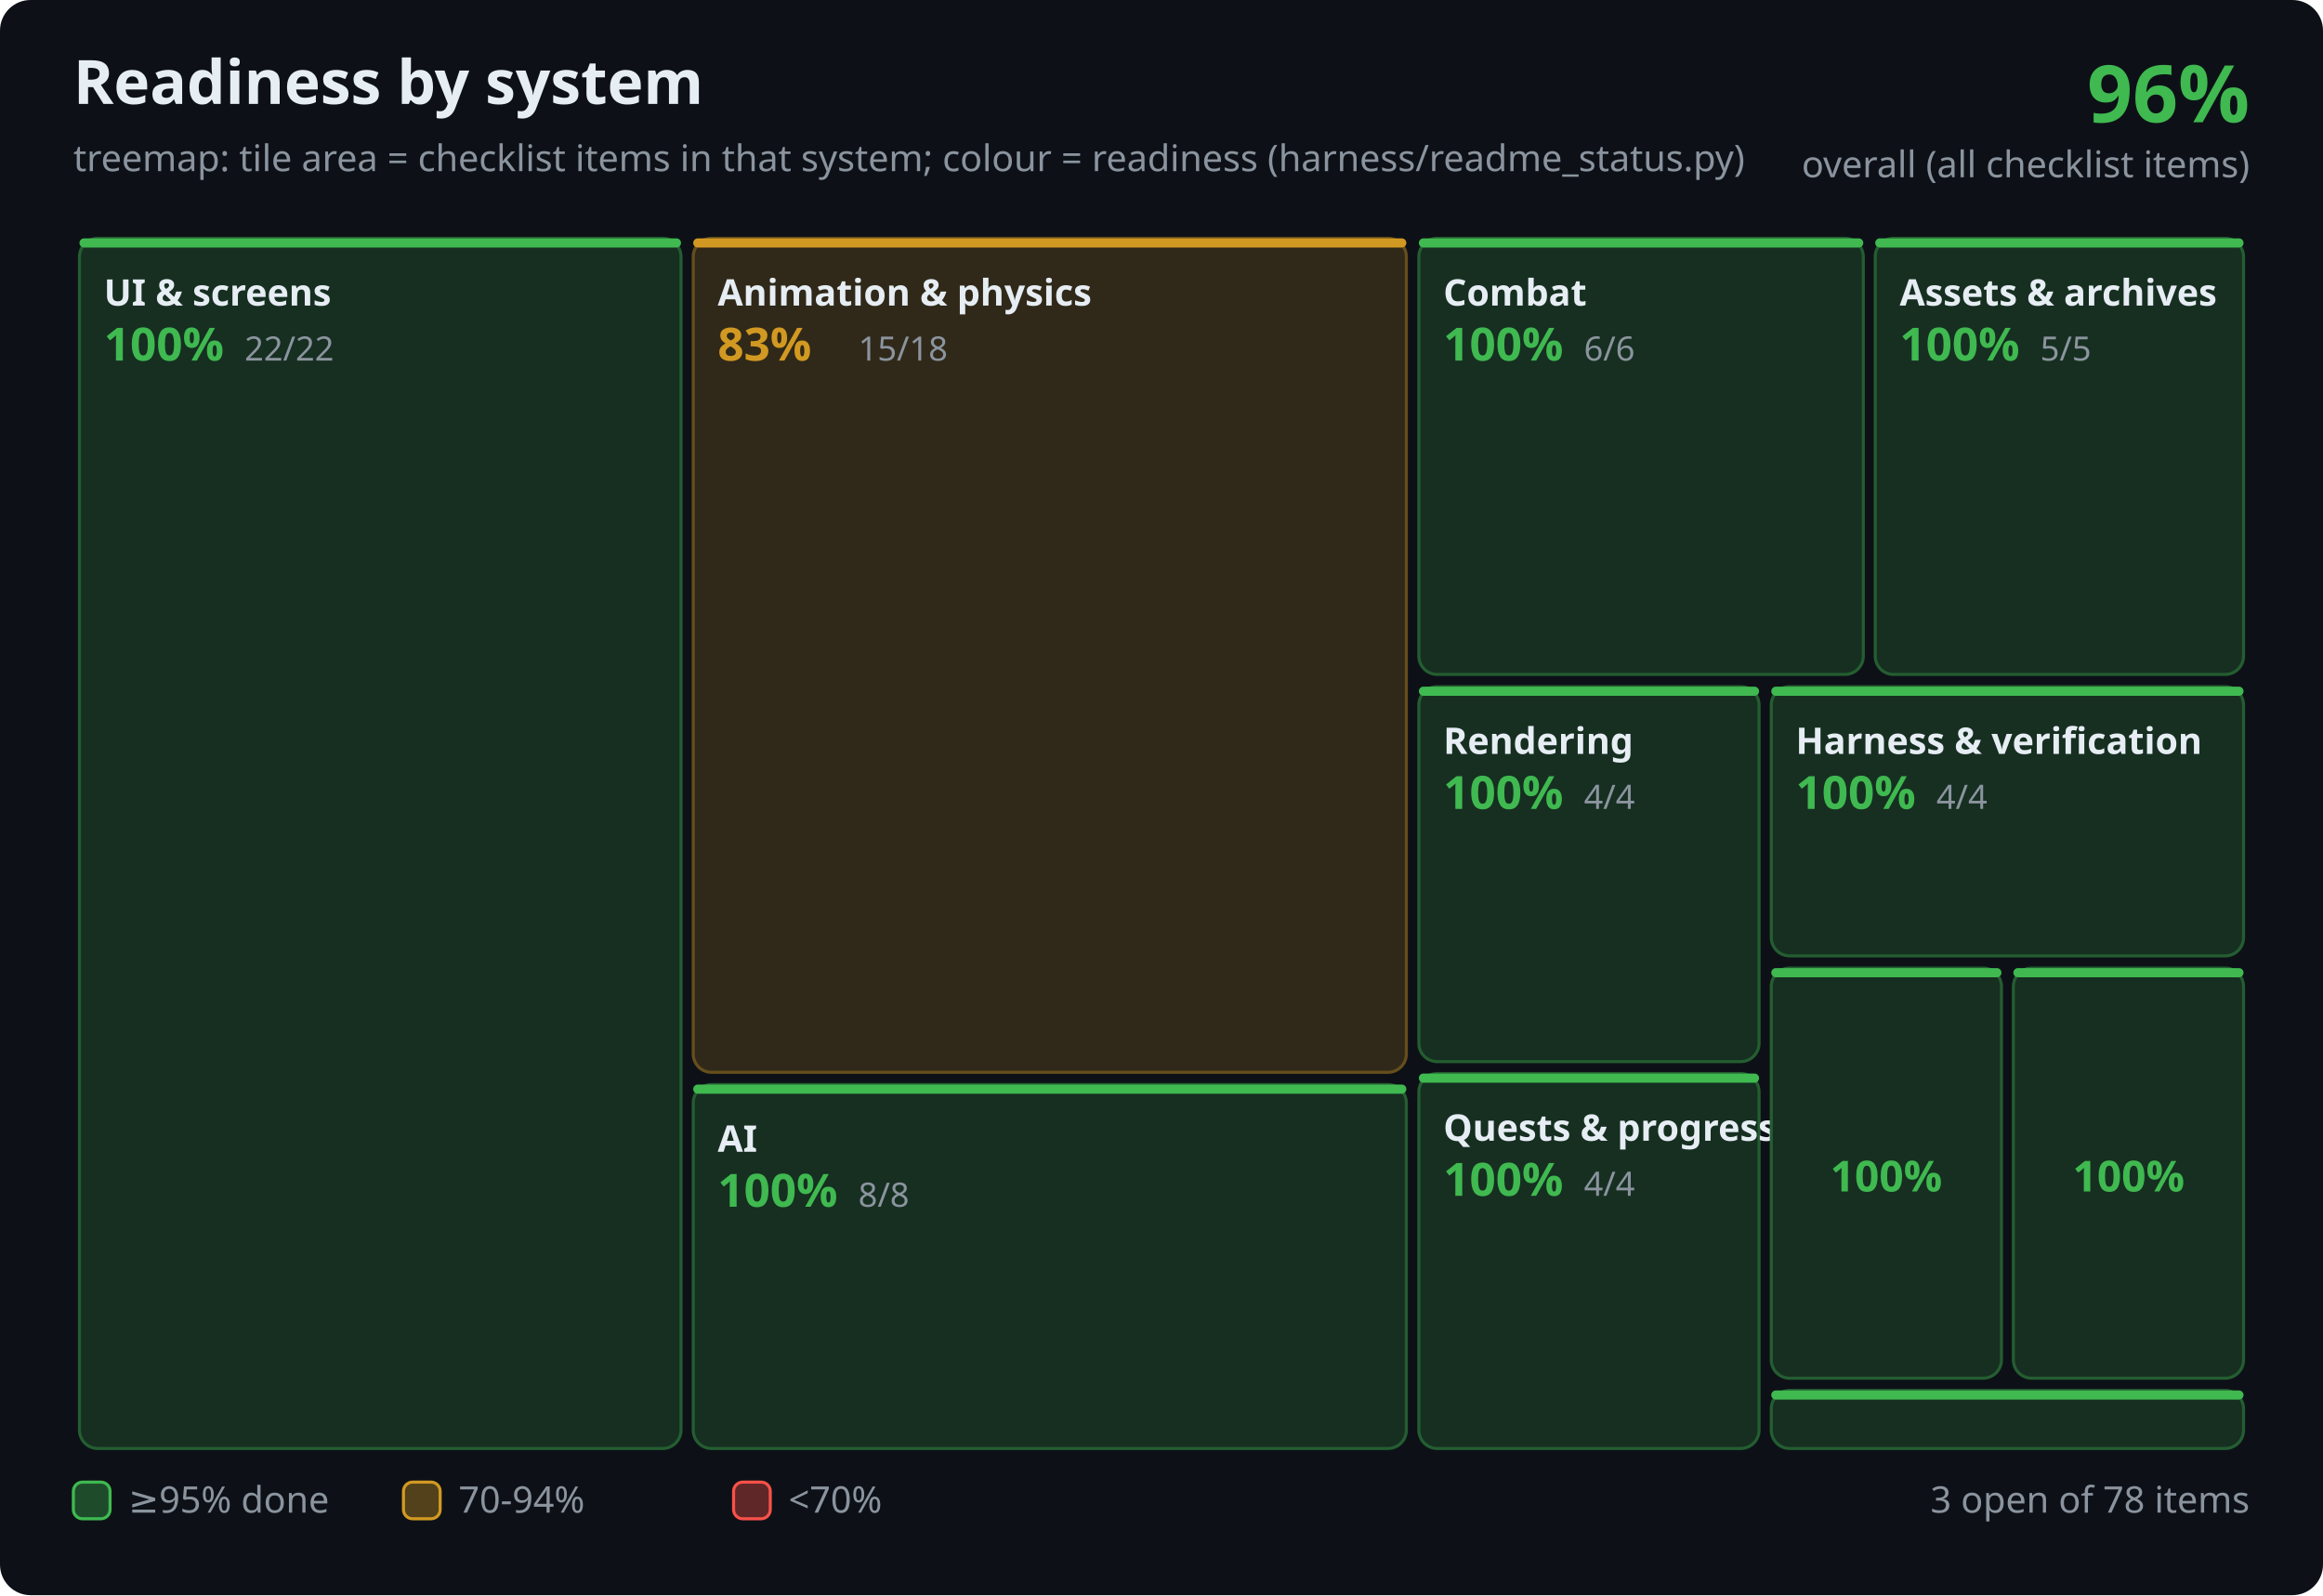
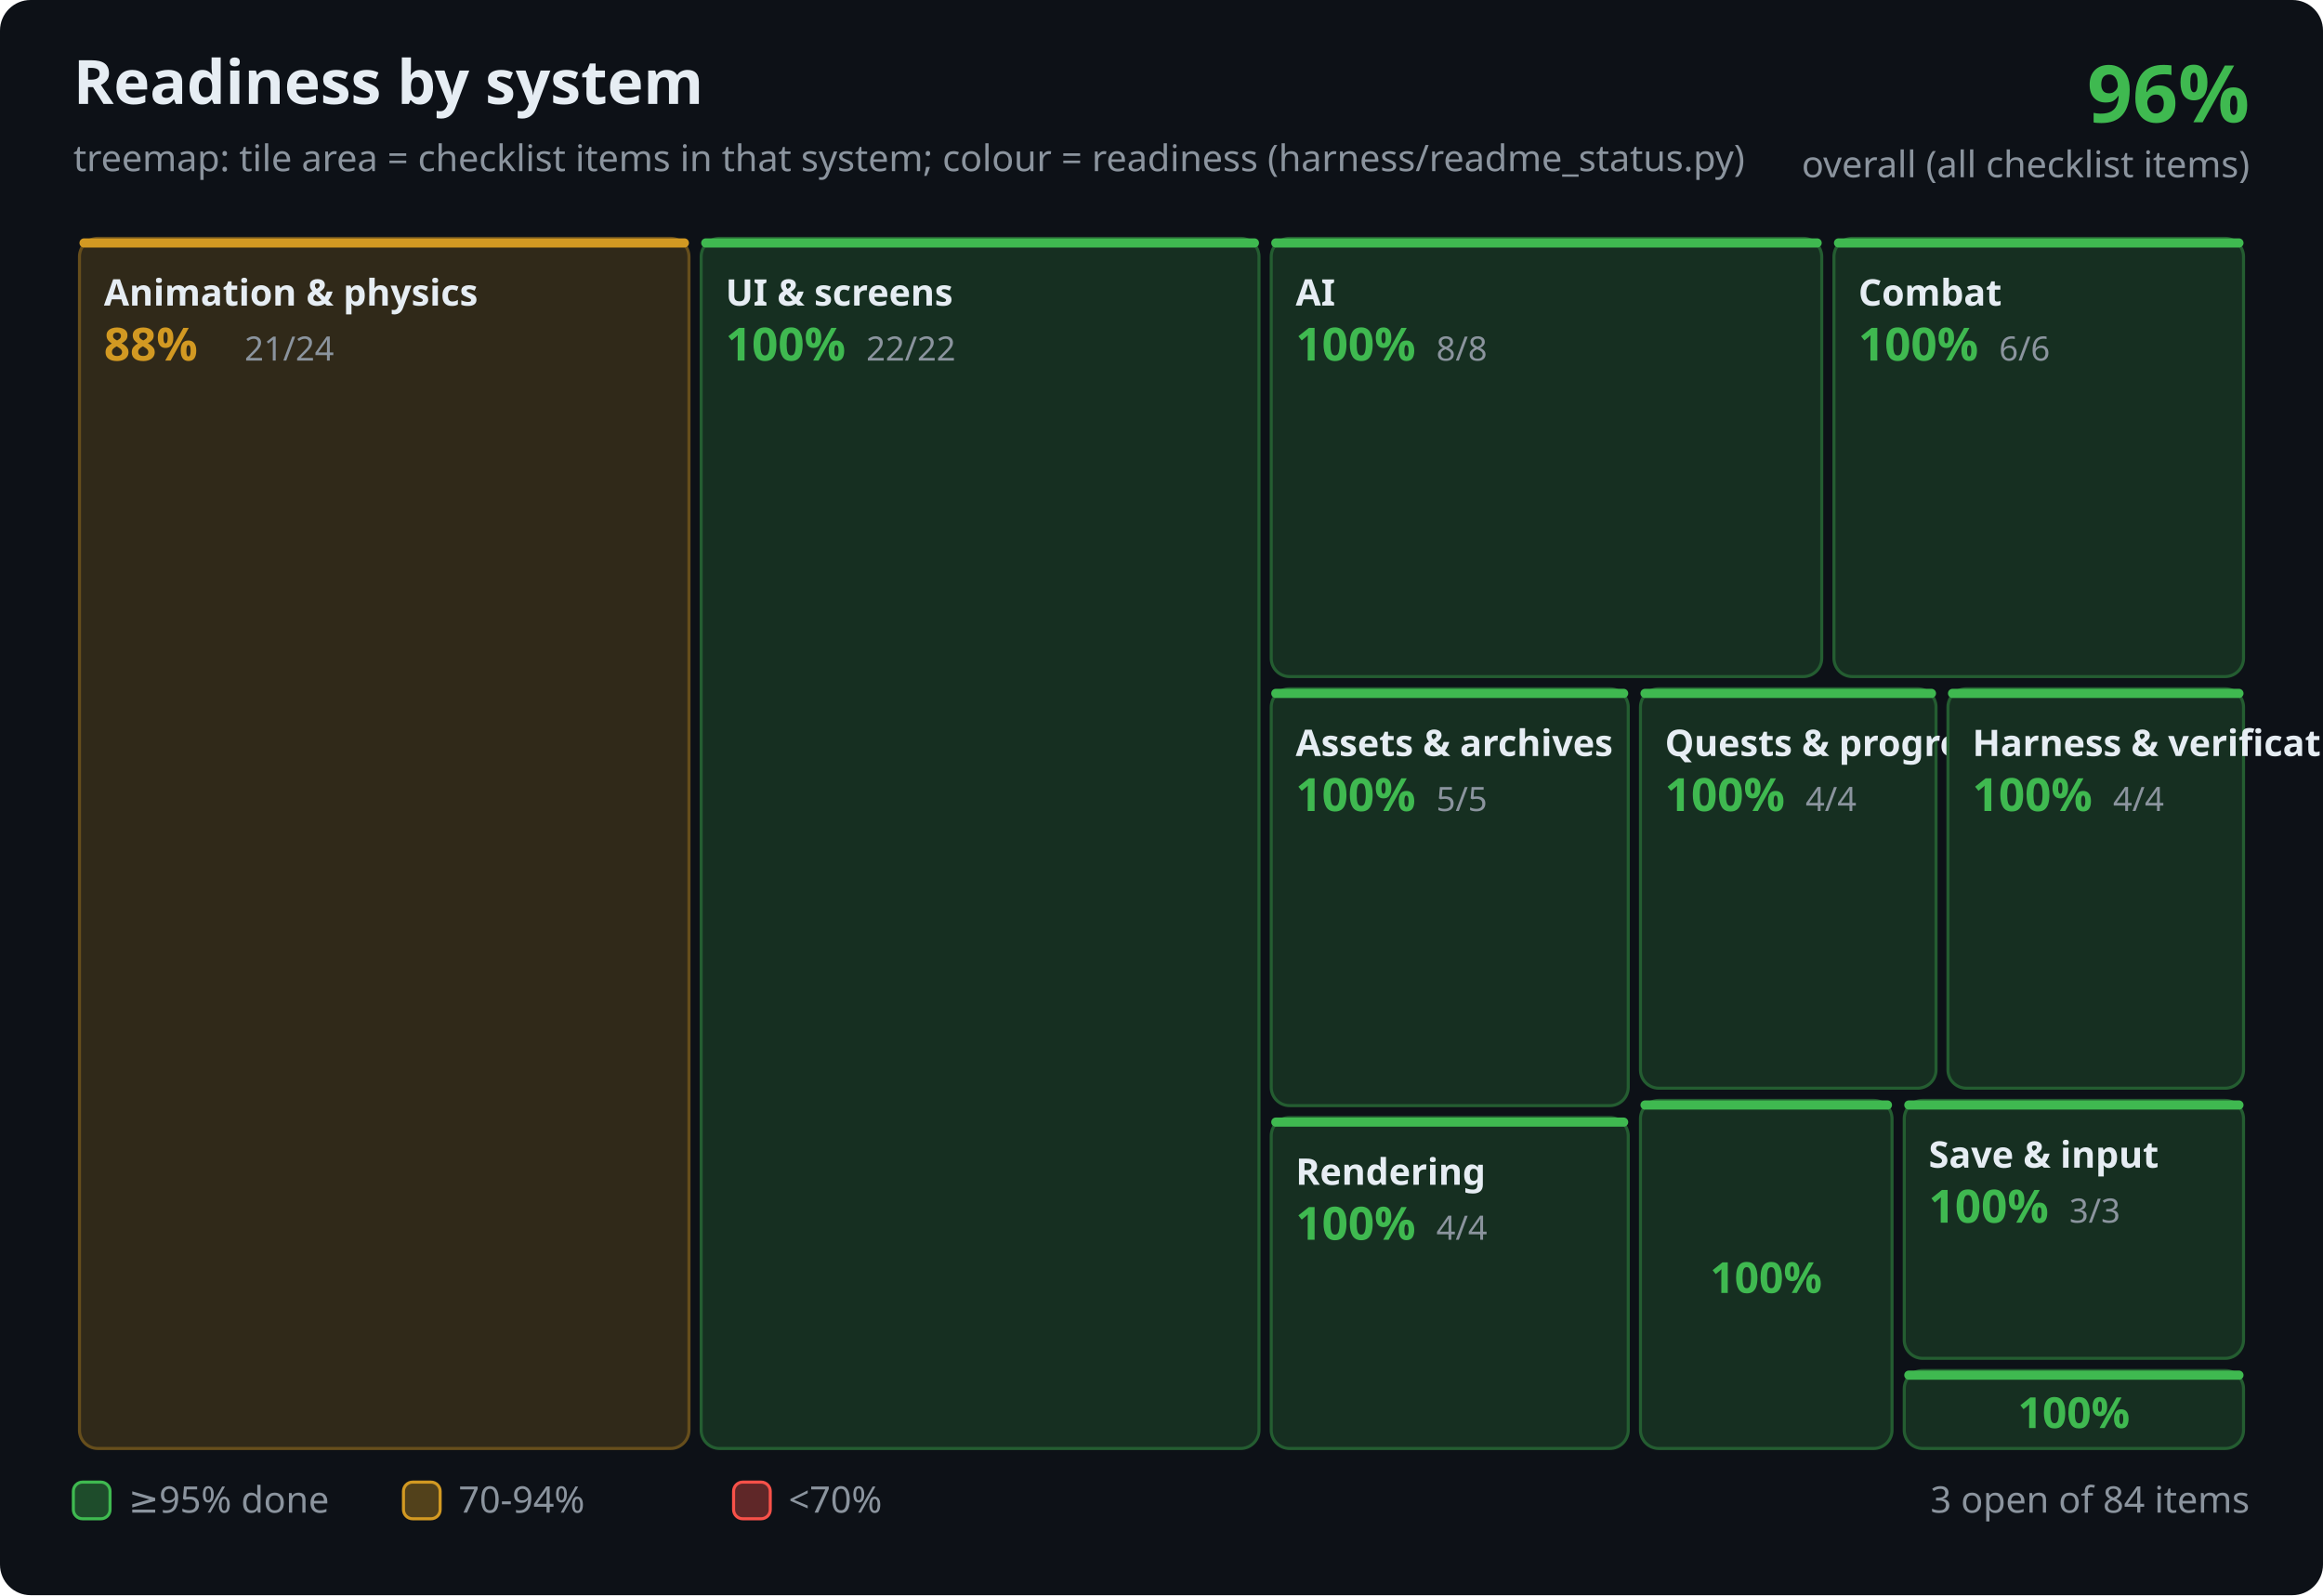
<svg xmlns="http://www.w3.org/2000/svg" width="760" height="522" viewBox="0 0 760 522" font-family="Segoe UI,Ubuntu,sans-serif">
  <rect width="760" height="522" rx="10" fill="#0d1117" />
  <text x="24" y="34" fill="#e6edf3" font-size="20" font-weight="600">Readiness by system</text>
  <text x="24" y="56" fill="#8b949e" font-size="12">treemap: tile area = checklist items in that system; colour = readiness (harness/readme_status.py)</text>
  <text x="736" y="40" fill="#3fb950" font-size="26" font-weight="700" text-anchor="end">96%</text>
  <text x="736" y="58" fill="#8b949e" font-size="12" text-anchor="end">overall (all checklist items)</text>
  <g>
-     <rect x="613.5" y="78.0" width="120.5" height="142.7" rx="6" fill="#162f21" stroke="#245d31" />
-     <rect x="613.5" y="78.0" width="120.5" height="3" rx="1.5" fill="#3fb950" />
-     <text x="621.5" y="100.0" fill="#e6edf3" font-size="12" font-weight="600">Assets &amp; archives</text>
-     <text x="621.5" y="118.0" fill="#3fb950" font-size="15" font-weight="700">100%</text>
-     <text x="667.5" y="118.0" fill="#8b949e" font-size="11">5/5</text>
+     <rect x="415.9" y="225.4" width="116.8" height="136.4" rx="6" fill="#162f21" stroke="#245d31" />
+     <rect x="415.9" y="225.4" width="116.8" height="3" rx="1.5" fill="#3fb950" />
+     <text x="423.9" y="247.4" fill="#e6edf3" font-size="12" font-weight="600">Assets &amp; archives</text>
+     <text x="423.9" y="265.4" fill="#3fb950" font-size="15" font-weight="700">100%</text>
+     <text x="469.9" y="265.4" fill="#8b949e" font-size="11">5/5</text>
  </g>
  <g>
-     <rect x="464.2" y="224.7" width="111.3" height="122.7" rx="6" fill="#162f21" stroke="#245d31" />
-     <rect x="464.2" y="224.7" width="111.3" height="3" rx="1.5" fill="#3fb950" />
-     <text x="472.2" y="246.7" fill="#e6edf3" font-size="12" font-weight="600">Rendering</text>
-     <text x="472.2" y="264.7" fill="#3fb950" font-size="15" font-weight="700">100%</text>
-     <text x="518.2" y="264.7" fill="#8b949e" font-size="11">4/4</text>
+     <rect x="415.9" y="365.7" width="116.8" height="108.3" rx="6" fill="#162f21" stroke="#245d31" />
+     <rect x="415.9" y="365.7" width="116.8" height="3" rx="1.5" fill="#3fb950" />
+     <text x="423.9" y="387.7" fill="#e6edf3" font-size="12" font-weight="600">Rendering</text>
+     <text x="423.9" y="405.7" fill="#3fb950" font-size="15" font-weight="700">100%</text>
+     <text x="469.9" y="405.7" fill="#8b949e" font-size="11">4/4</text>
  </g>
  <g>
-     <rect x="226.8" y="78.0" width="233.3" height="272.9" rx="6" fill="#302919" stroke="#664e1c" />
-     <rect x="226.8" y="78.0" width="233.3" height="3" rx="1.5" fill="#d29922" />
-     <text x="234.8" y="100.0" fill="#e6edf3" font-size="12" font-weight="600">Animation &amp; physics</text>
-     <text x="234.8" y="118.0" fill="#d29922" font-size="15" font-weight="700">83%</text>
-     <text x="280.8" y="118.0" fill="#8b949e" font-size="11">15/18</text>
+     <rect x="26.0" y="78.0" width="199.4" height="396.0" rx="6" fill="#302919" stroke="#664e1c" />
+     <rect x="26.0" y="78.0" width="199.4" height="3" rx="1.5" fill="#d29922" />
+     <text x="34.0" y="100.0" fill="#e6edf3" font-size="12" font-weight="600">Animation &amp; physics</text>
+     <text x="34.0" y="118.0" fill="#d29922" font-size="15" font-weight="700">88%</text>
+     <text x="80.0" y="118.0" fill="#8b949e" font-size="11">21/24</text>
  </g>
  <g>
-     <rect x="464.2" y="78.0" width="145.4" height="142.7" rx="6" fill="#162f21" stroke="#245d31" />
-     <rect x="464.2" y="78.0" width="145.4" height="3" rx="1.5" fill="#3fb950" />
-     <text x="472.2" y="100.0" fill="#e6edf3" font-size="12" font-weight="600">Combat</text>
-     <text x="472.2" y="118.0" fill="#3fb950" font-size="15" font-weight="700">100%</text>
-     <text x="518.2" y="118.0" fill="#8b949e" font-size="11">6/6</text>
+     <rect x="600.0" y="78.0" width="134.0" height="143.4" rx="6" fill="#162f21" stroke="#245d31" />
+     <rect x="600.0" y="78.0" width="134.0" height="3" rx="1.5" fill="#3fb950" />
+     <text x="608.0" y="100.0" fill="#e6edf3" font-size="12" font-weight="600">Combat</text>
+     <text x="608.0" y="118.0" fill="#3fb950" font-size="15" font-weight="700">100%</text>
+     <text x="654.0" y="118.0" fill="#8b949e" font-size="11">6/6</text>
  </g>
  <g>
-     <rect x="226.8" y="354.9" width="233.3" height="119.1" rx="6" fill="#162f21" stroke="#245d31" />
-     <rect x="226.8" y="354.9" width="233.3" height="3" rx="1.5" fill="#3fb950" />
-     <text x="234.8" y="376.9" fill="#e6edf3" font-size="12" font-weight="600">AI</text>
-     <text x="234.8" y="394.9" fill="#3fb950" font-size="15" font-weight="700">100%</text>
-     <text x="280.8" y="394.9" fill="#8b949e" font-size="11">8/8</text>
+     <rect x="415.9" y="78.0" width="180.1" height="143.4" rx="6" fill="#162f21" stroke="#245d31" />
+     <rect x="415.9" y="78.0" width="180.1" height="3" rx="1.5" fill="#3fb950" />
+     <text x="423.9" y="100.0" fill="#e6edf3" font-size="12" font-weight="600">AI</text>
+     <text x="423.9" y="118.0" fill="#3fb950" font-size="15" font-weight="700">100%</text>
+     <text x="469.9" y="118.0" fill="#8b949e" font-size="11">8/8</text>
  </g>
  <g>
-     <rect x="26.0" y="78.0" width="196.8" height="396.0" rx="6" fill="#162f21" stroke="#245d31" />
-     <rect x="26.0" y="78.0" width="196.8" height="3" rx="1.5" fill="#3fb950" />
-     <text x="34.0" y="100.0" fill="#e6edf3" font-size="12" font-weight="600">UI &amp; screens</text>
-     <text x="34.0" y="118.0" fill="#3fb950" font-size="15" font-weight="700">100%</text>
-     <text x="80.0" y="118.0" fill="#8b949e" font-size="11">22/22</text>
+     <rect x="229.4" y="78.0" width="182.5" height="396.0" rx="6" fill="#162f21" stroke="#245d31" />
+     <rect x="229.4" y="78.0" width="182.5" height="3" rx="1.5" fill="#3fb950" />
+     <text x="237.4" y="100.0" fill="#e6edf3" font-size="12" font-weight="600">UI &amp; screens</text>
+     <text x="237.4" y="118.0" fill="#3fb950" font-size="15" font-weight="700">100%</text>
+     <text x="283.4" y="118.0" fill="#8b949e" font-size="11">22/22</text>
  </g>
  <g>
-     <rect x="464.2" y="351.3" width="111.3" height="122.7" rx="6" fill="#162f21" stroke="#245d31" />
-     <rect x="464.2" y="351.3" width="111.3" height="3" rx="1.5" fill="#3fb950" />
-     <text x="472.2" y="373.3" fill="#e6edf3" font-size="12" font-weight="600">Quests &amp; progress</text>
-     <text x="472.2" y="391.3" fill="#3fb950" font-size="15" font-weight="700">100%</text>
-     <text x="518.2" y="391.3" fill="#8b949e" font-size="11">4/4</text>
+     <rect x="536.7" y="225.4" width="96.7" height="130.7" rx="6" fill="#162f21" stroke="#245d31" />
+     <rect x="536.7" y="225.4" width="96.7" height="3" rx="1.5" fill="#3fb950" />
+     <text x="544.7" y="247.4" fill="#e6edf3" font-size="12" font-weight="600">Quests &amp; progress</text>
+     <text x="544.7" y="265.4" fill="#3fb950" font-size="15" font-weight="700">100%</text>
+     <text x="590.7" y="265.4" fill="#8b949e" font-size="11">4/4</text>
  </g>
  <g>
-     <rect x="579.5" y="316.8" width="75.3" height="134.2" rx="6" fill="#162f21" stroke="#245d31" />
-     <rect x="579.5" y="316.8" width="75.3" height="3" rx="1.5" fill="#3fb950" />
-     <text x="617.1" y="389.9" fill="#3fb950" font-size="14" font-weight="700" text-anchor="middle">100%</text>
+     <rect x="536.7" y="360.1" width="82.3" height="113.9" rx="6" fill="#162f21" stroke="#245d31" />
+     <rect x="536.7" y="360.1" width="82.3" height="3" rx="1.5" fill="#3fb950" />
+     <text x="577.8" y="423.1" fill="#3fb950" font-size="14" font-weight="700" text-anchor="middle">100%</text>
  </g>
  <g>
-     <rect x="658.7" y="316.8" width="75.3" height="134.2" rx="6" fill="#162f21" stroke="#245d31" />
-     <rect x="658.7" y="316.8" width="75.3" height="3" rx="1.5" fill="#3fb950" />
-     <text x="696.4" y="389.9" fill="#3fb950" font-size="14" font-weight="700" text-anchor="middle">100%</text>
+     <rect x="623.0" y="360.1" width="111.0" height="84.4" rx="6" fill="#162f21" stroke="#245d31" />
+     <rect x="623.0" y="360.1" width="111.0" height="3" rx="1.5" fill="#3fb950" />
+     <text x="631.0" y="382.1" fill="#e6edf3" font-size="12" font-weight="600">Save &amp; input</text>
+     <text x="631.0" y="400.1" fill="#3fb950" font-size="15" font-weight="700">100%</text>
+     <text x="677.0" y="400.1" fill="#8b949e" font-size="11">3/3</text>
  </g>
  <g>
-     <rect x="579.5" y="455.0" width="154.5" height="19.0" rx="6" fill="#162f21" stroke="#245d31" />
-     <rect x="579.5" y="455.0" width="154.5" height="3" rx="1.5" fill="#3fb950" />
+     <rect x="623.0" y="448.5" width="111.0" height="25.5" rx="6" fill="#162f21" stroke="#245d31" />
+     <rect x="623.0" y="448.5" width="111.0" height="3" rx="1.5" fill="#3fb950" />
+     <text x="678.5" y="467.3" fill="#3fb950" font-size="14" font-weight="700" text-anchor="middle">100%</text>
  </g>
  <g>
-     <rect x="579.5" y="224.7" width="154.5" height="88.1" rx="6" fill="#162f21" stroke="#245d31" />
-     <rect x="579.5" y="224.7" width="154.5" height="3" rx="1.5" fill="#3fb950" />
-     <text x="587.5" y="246.7" fill="#e6edf3" font-size="12" font-weight="600">Harness &amp; verification</text>
-     <text x="587.5" y="264.7" fill="#3fb950" font-size="15" font-weight="700">100%</text>
-     <text x="633.5" y="264.7" fill="#8b949e" font-size="11">4/4</text>
+     <rect x="637.3" y="225.4" width="96.7" height="130.7" rx="6" fill="#162f21" stroke="#245d31" />
+     <rect x="637.3" y="225.4" width="96.7" height="3" rx="1.5" fill="#3fb950" />
+     <text x="645.3" y="247.4" fill="#e6edf3" font-size="12" font-weight="600">Harness &amp; verification</text>
+     <text x="645.3" y="265.4" fill="#3fb950" font-size="15" font-weight="700">100%</text>
+     <text x="691.3" y="265.4" fill="#8b949e" font-size="11">4/4</text>
  </g>
  <rect x="24" y="485" width="12" height="12" rx="3" fill="#1e4c2b" stroke="#3fb950" />
  <text x="42" y="495" fill="#8b949e" font-size="12">≥95% done</text>
  <rect x="132" y="485" width="12" height="12" rx="3" fill="#52411b" stroke="#d29922" />
  <text x="150" y="495" fill="#8b949e" font-size="12">70-94%</text>
  <rect x="240" y="485" width="12" height="12" rx="3" fill="#5f2728" stroke="#f85149" />
  <text x="258" y="495" fill="#8b949e" font-size="12">&lt;70%</text>
-   <text x="736" y="495" fill="#8b949e" font-size="12" text-anchor="end">3 open of 78 items</text>
+   <text x="736" y="495" fill="#8b949e" font-size="12" text-anchor="end">3 open of 84 items</text>
</svg>
